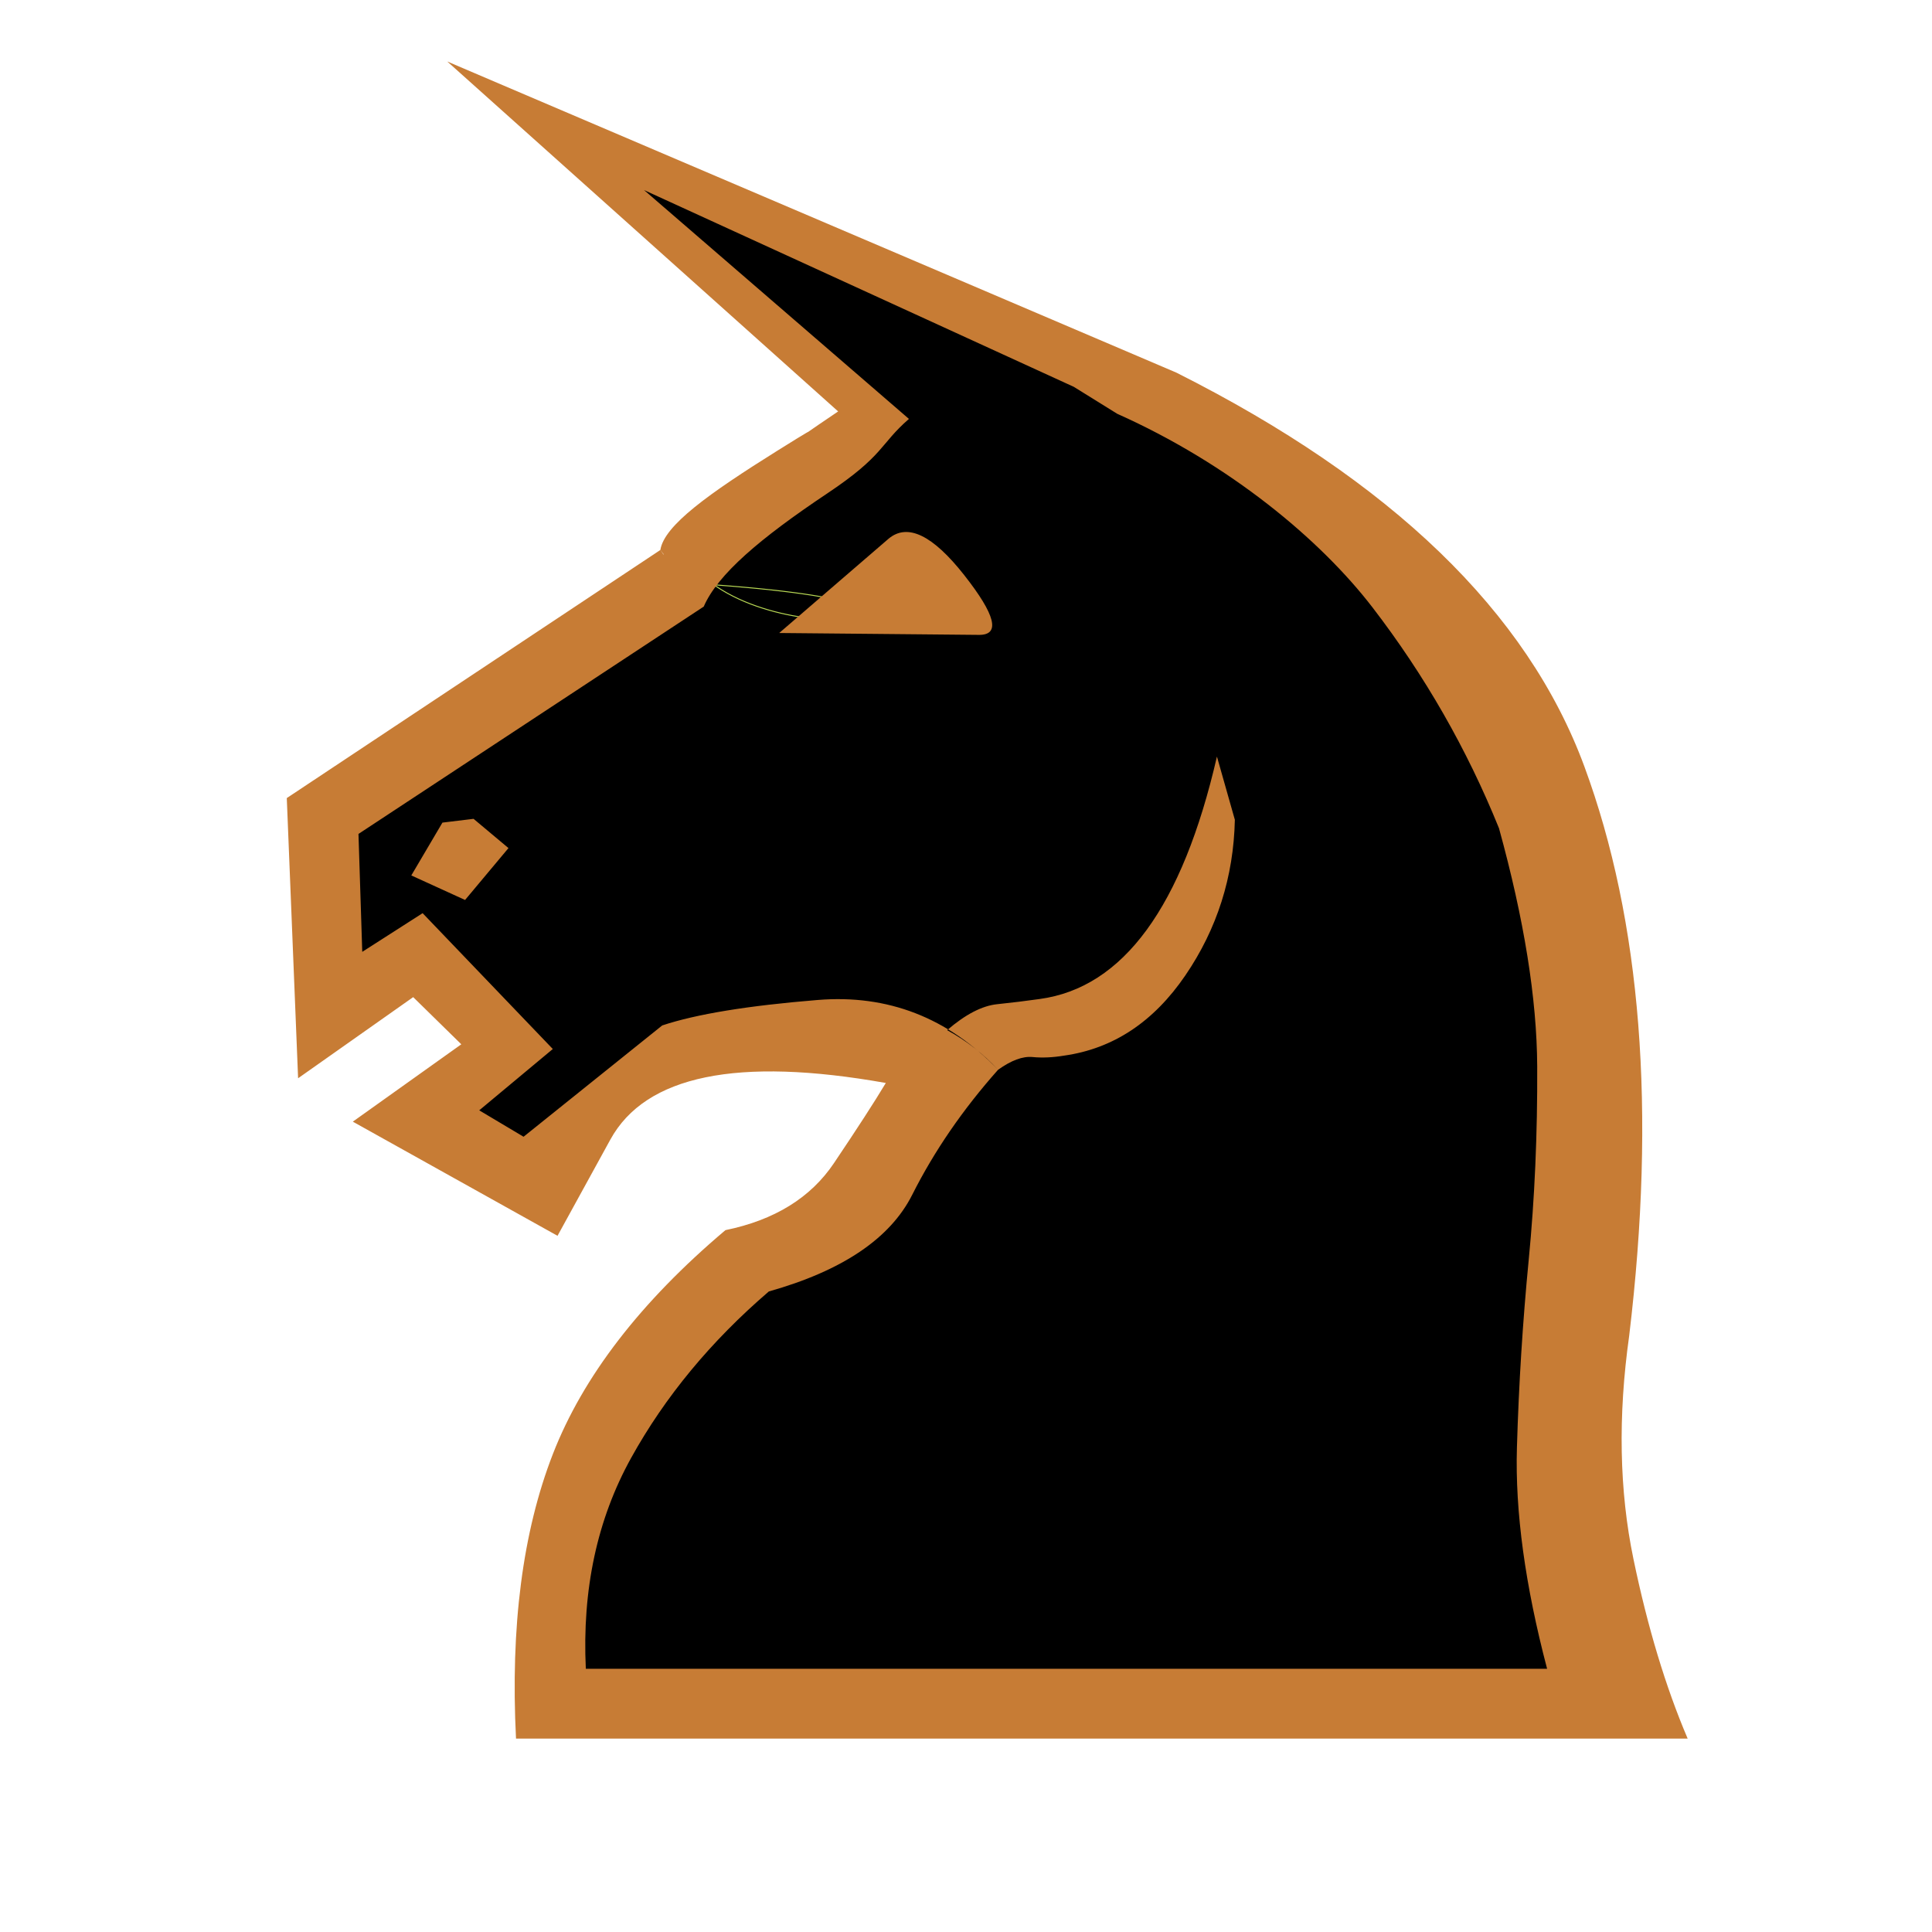
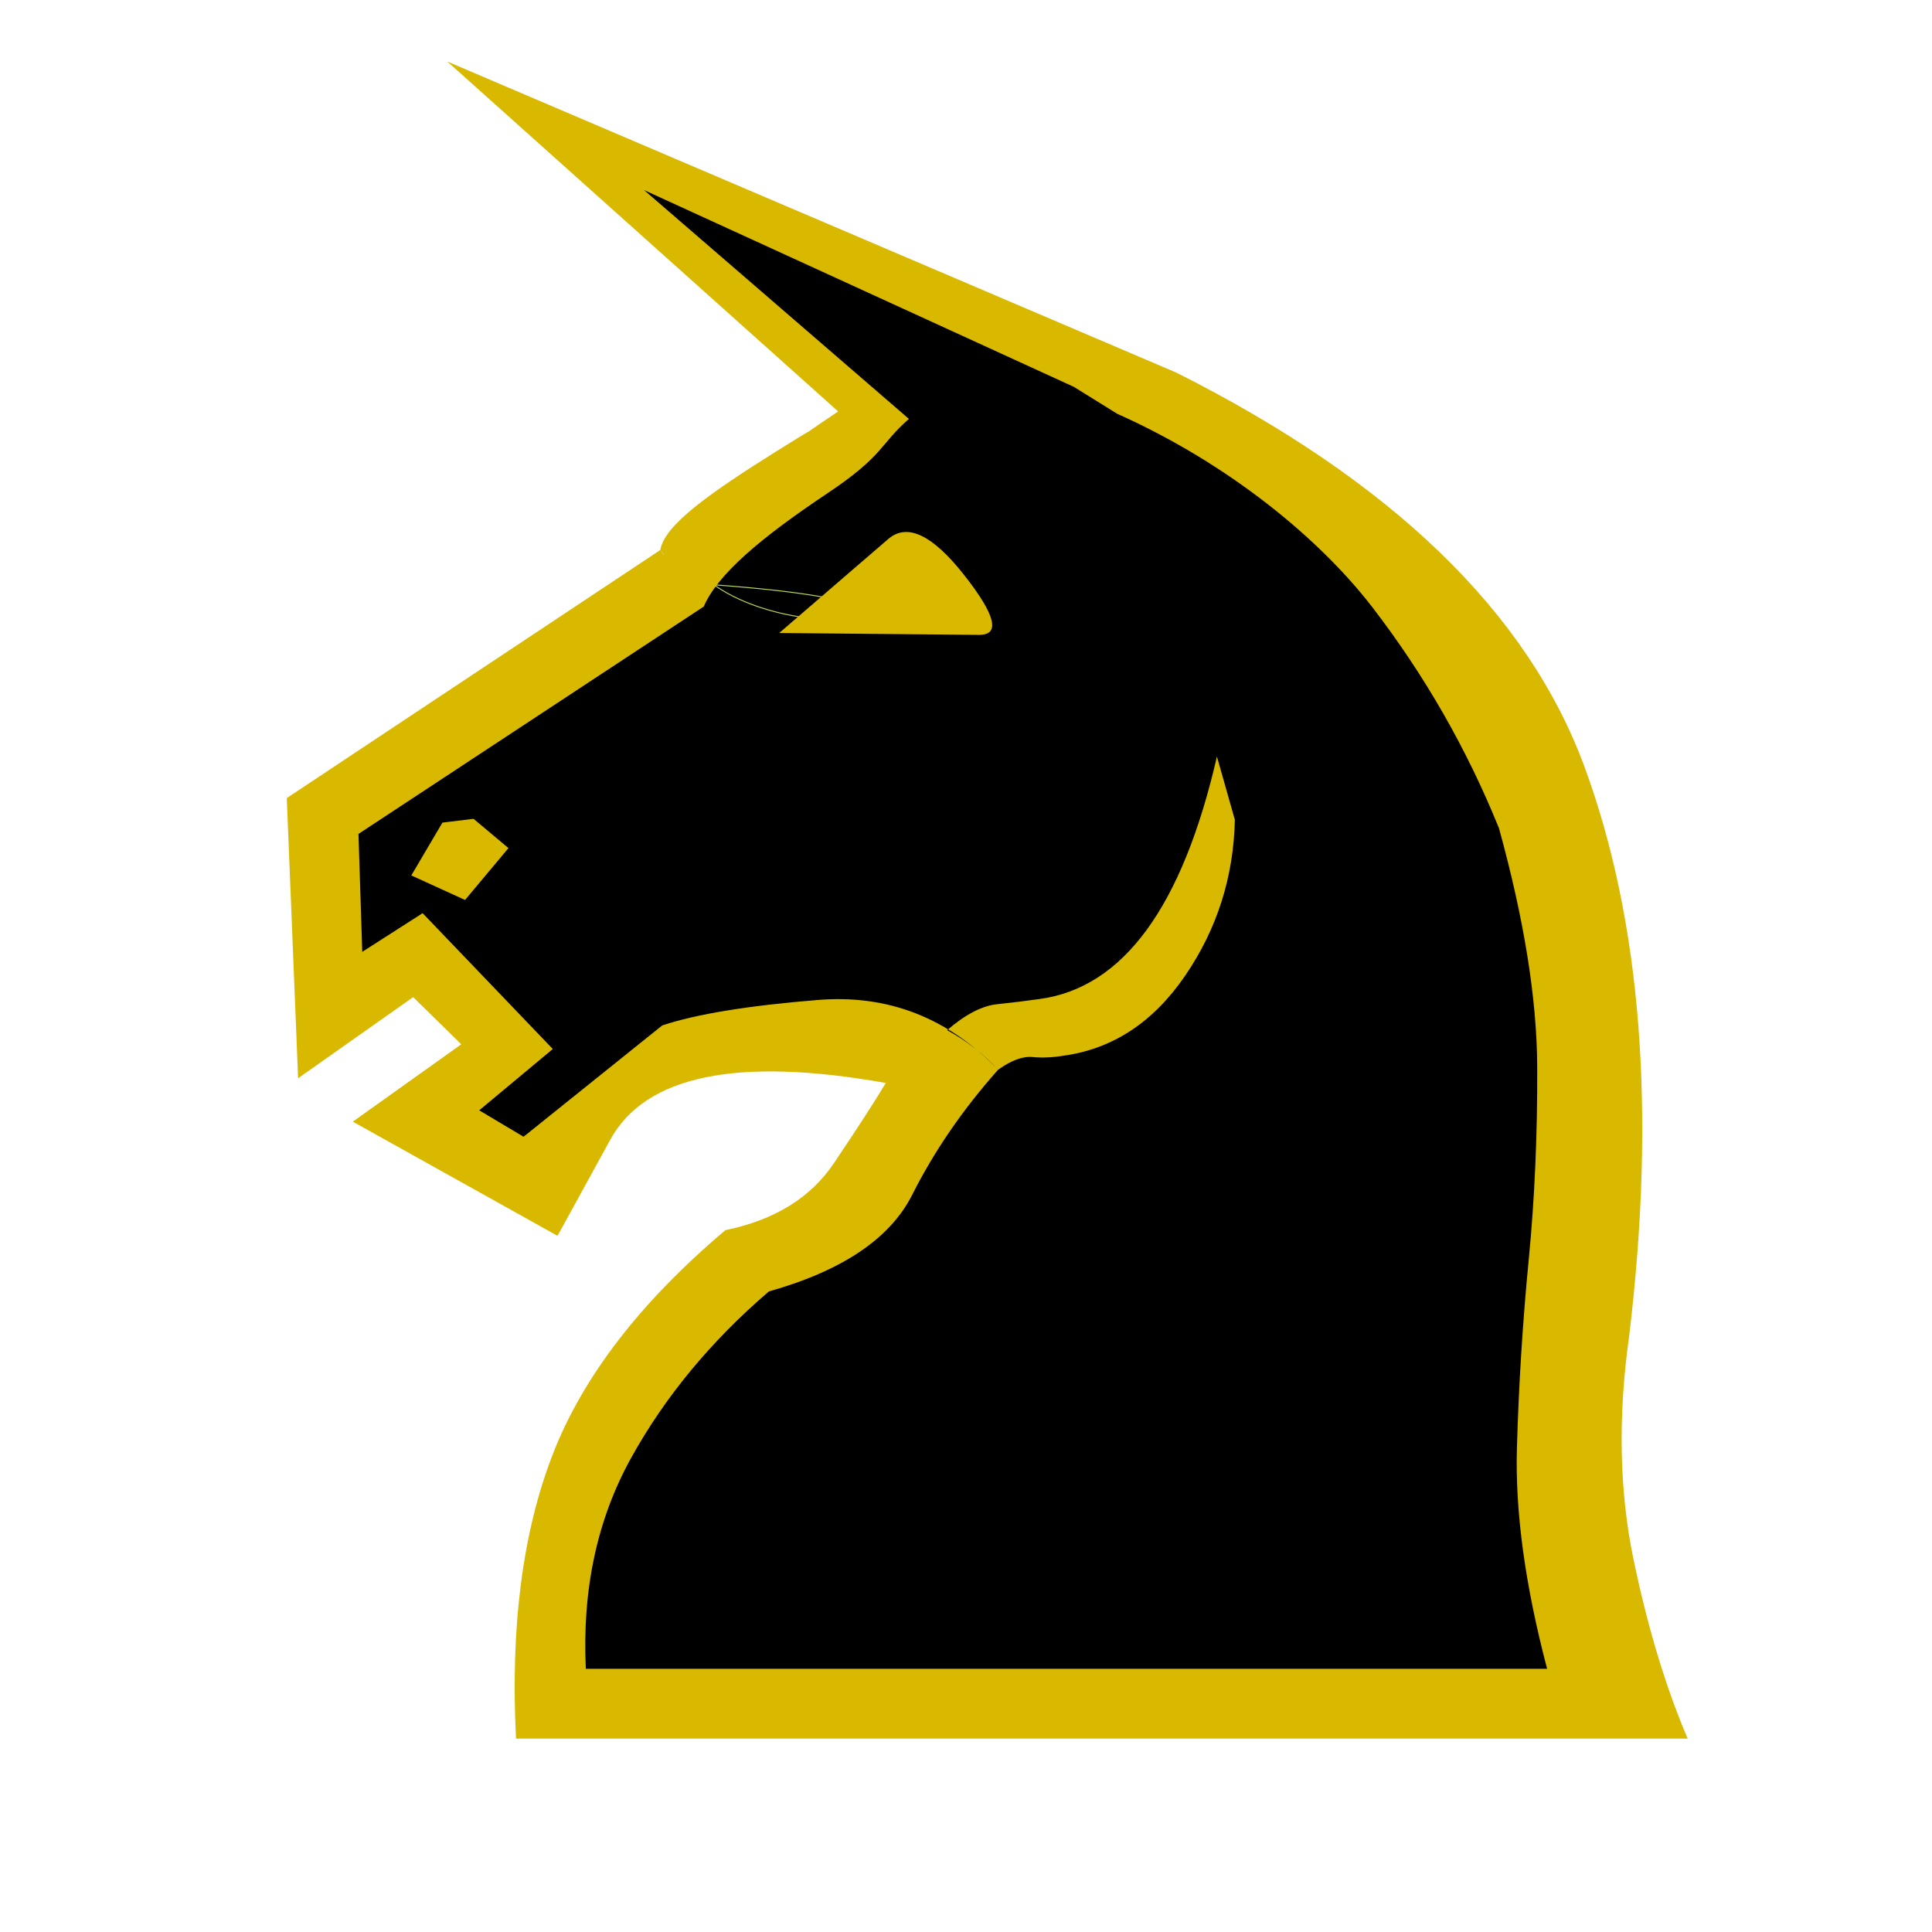
<svg xmlns="http://www.w3.org/2000/svg" viewBox="0 0 2048 2048">
  <g id="g2824-3" style="fill:#f9f9f9;fill-opacity:1" transform="matrix(1, 0, 0, 1, -5.684341886080802e-14, -2.842170943040401e-14)">
    <path id="path6-6" d="m 730.681,595.273 c 4,-26 14.887,-49.561 87.887,-95.228 73,-45.667 29.656,-10.841 103.656,-60.841 L 612.184,154.162 1237.796,416.477 c 228,114.667 320.009,226.22 380.342,389.887 60.333,163.667 91.507,318.811 62.841,557.478 -12,85.333 -4.364,185.644 10.636,257.977 15,72.333 18.826,132.765 42.159,187.432 l -1146.888,-3.068 c -6,-118.667 -5.272,-142.464 26.727,-224.797 32,-82.333 65.387,-161.5 155.387,-237.5 52,-10.667 124.083,-58.878 148.749,-95.545 24.667,-36.667 61.409,-98.749 73.409,-118.749 -157.333,-28 -303.757,-17.204 -341.09,50.796 l -74.409,80.523 -134.161,-78.046 78.183,-69.728 -72.477,-89.886 -91.319,46.114 -8.932,-204.956 359.183,-247.659 c 415.854,22.269 109.23,88.982 24.545,-21.477 z" style="fill-opacity: 1; stroke: rgb(186, 218, 85); fill: rgb(0, 0, 0);" />
  </g>
  <g id="g2824" transform="matrix(1, 0, 0, 1, -5.684341886080802e-14, -2.842170943040401e-14)">
-     <path id="path6" d="m 1004,1092 c 20.667,11.333 38.667,25.333 54,42 14,-10 26.167,-14.5 36.5,-13.5 10.333,1 21.5,0.5 33.5,-1.5 52,-7.333 94.833,-35.667 128.5,-85 33.667,-49.333 51.167,-104.333 52.5,-165 l -19,-67 c -36.667,159.333 -99.333,245 -188,257 -14,2 -29,3.833 -45,5.5 -16,1.667 -33.667,10.833 -53,27.5 z M 746,643 700,583 c 4,-26 51.178,-59.664 124.178,-105.331 73,-45.667 -9.703,8.466 64.297,-41.534 L 474.119,65.186 1247,395 c 228,114.667 372.167,253.833 432.5,417.5 60.333,163.667 76.167,364.833 47.5,603.5 -12,85.333 -10.5,164.167 4.5,236.5 15,72.333 34.167,135.833 57.5,190.5 H 547 c -6,-118.667 7,-219.167 39,-301.5 32,-82.333 93,-161.5 183,-237.5 52,-10.667 90.333,-34.333 115,-71 24.667,-36.667 43,-65 55,-85 -157.333,-28 -254.667,-8 -292,60 l -56,102 -217,-121 115,-82 -51,-50 -122,86 -12,-297 396,-263 c 8,12 15.667,22.333 23,31 7.333,8.667 15,18.333 23,29 l -366,241 4,125 64,-41 138,144 -78,65 47,28 147,-118 c 36,-12 91,-21 165,-27 74,-6 137.667,18.667 191,74 -37.333,42 -67.667,86.167 -91,132.5 -23.333,46.333 -74,80.5 -152,102.5 -61.333,52.667 -110,111.5 -146,176.5 -36,65 -52,139.5 -48,223.5 h 1019 c -23.333,-88.667 -34,-166.833 -32,-234.5 2,-67.667 6.167,-134 12.5,-199 6.333,-65 9.333,-133.333 9,-205 C 1629.167,1058.833 1615.667,974.667 1589,878 1555,794 1510.333,716 1455,644 1399.667,572 1303.655,491.977 1184.322,438.644 L 1138.268,410.053 682.746,201.508 963.508,444.068 C 932.22,471.299 937.734,482.424 877,523 805.489,570.776 760.667,609 746,643 Z m 292,30 -212,-2 116,-100 c 20,-16.667 46.667,-3.833 80,38.5 33.333,42.333 38.667,63.5 16,63.5 z m -536,195 37,31 -46,55 -57,-26 33,-56 z" style="fill: rgb(199, 124, 53);" />
+     <path id="path6" d="m 1004,1092 c 20.667,11.333 38.667,25.333 54,42 14,-10 26.167,-14.5 36.5,-13.5 10.333,1 21.5,0.5 33.5,-1.5 52,-7.333 94.833,-35.667 128.5,-85 33.667,-49.333 51.167,-104.333 52.5,-165 l -19,-67 c -36.667,159.333 -99.333,245 -188,257 -14,2 -29,3.833 -45,5.5 -16,1.667 -33.667,10.833 -53,27.5 z M 746,643 700,583 c 4,-26 51.178,-59.664 124.178,-105.331 73,-45.667 -9.703,8.466 64.297,-41.534 L 474.119,65.186 1247,395 c 228,114.667 372.167,253.833 432.5,417.5 60.333,163.667 76.167,364.833 47.5,603.5 -12,85.333 -10.5,164.167 4.5,236.5 15,72.333 34.167,135.833 57.5,190.5 H 547 c -6,-118.667 7,-219.167 39,-301.5 32,-82.333 93,-161.5 183,-237.5 52,-10.667 90.333,-34.333 115,-71 24.667,-36.667 43,-65 55,-85 -157.333,-28 -254.667,-8 -292,60 l -56,102 -217,-121 115,-82 -51,-50 -122,86 -12,-297 396,-263 c 8,12 15.667,22.333 23,31 7.333,8.667 15,18.333 23,29 l -366,241 4,125 64,-41 138,144 -78,65 47,28 147,-118 c 36,-12 91,-21 165,-27 74,-6 137.667,18.667 191,74 -37.333,42 -67.667,86.167 -91,132.5 -23.333,46.333 -74,80.5 -152,102.5 -61.333,52.667 -110,111.5 -146,176.5 -36,65 -52,139.5 -48,223.5 h 1019 c -23.333,-88.667 -34,-166.833 -32,-234.5 2,-67.667 6.167,-134 12.5,-199 6.333,-65 9.333,-133.333 9,-205 C 1629.167,1058.833 1615.667,974.667 1589,878 1555,794 1510.333,716 1455,644 1399.667,572 1303.655,491.977 1184.322,438.644 L 1138.268,410.053 682.746,201.508 963.508,444.068 C 932.22,471.299 937.734,482.424 877,523 805.489,570.776 760.667,609 746,643 Z m 292,30 -212,-2 116,-100 c 20,-16.667 46.667,-3.833 80,38.5 33.333,42.333 38.667,63.5 16,63.5 z m -536,195 37,31 -46,55 -57,-26 33,-56 z" style="fill: rgb(217, 184, 0);" />
  </g>
-   <ellipse style="stroke: none; stroke-width: 218.704; fill: rgb(199, 124, 53);" id="path843" cx="721.356" cy="609.627" rx="26.034" ry="30.373" transform="matrix(1, 0, 0, 1, -5.684341886080802e-14, -2.842170943040401e-14)" />
+   <ellipse style="stroke: none; stroke-width: 218.704; fill: rgb(217, 184, 0);" id="path843" cx="721.356" cy="609.627" rx="26.034" ry="30.373" transform="matrix(1, 0, 0, 1, -5.684341886080802e-14, -2.842170943040401e-14)" />
</svg>
